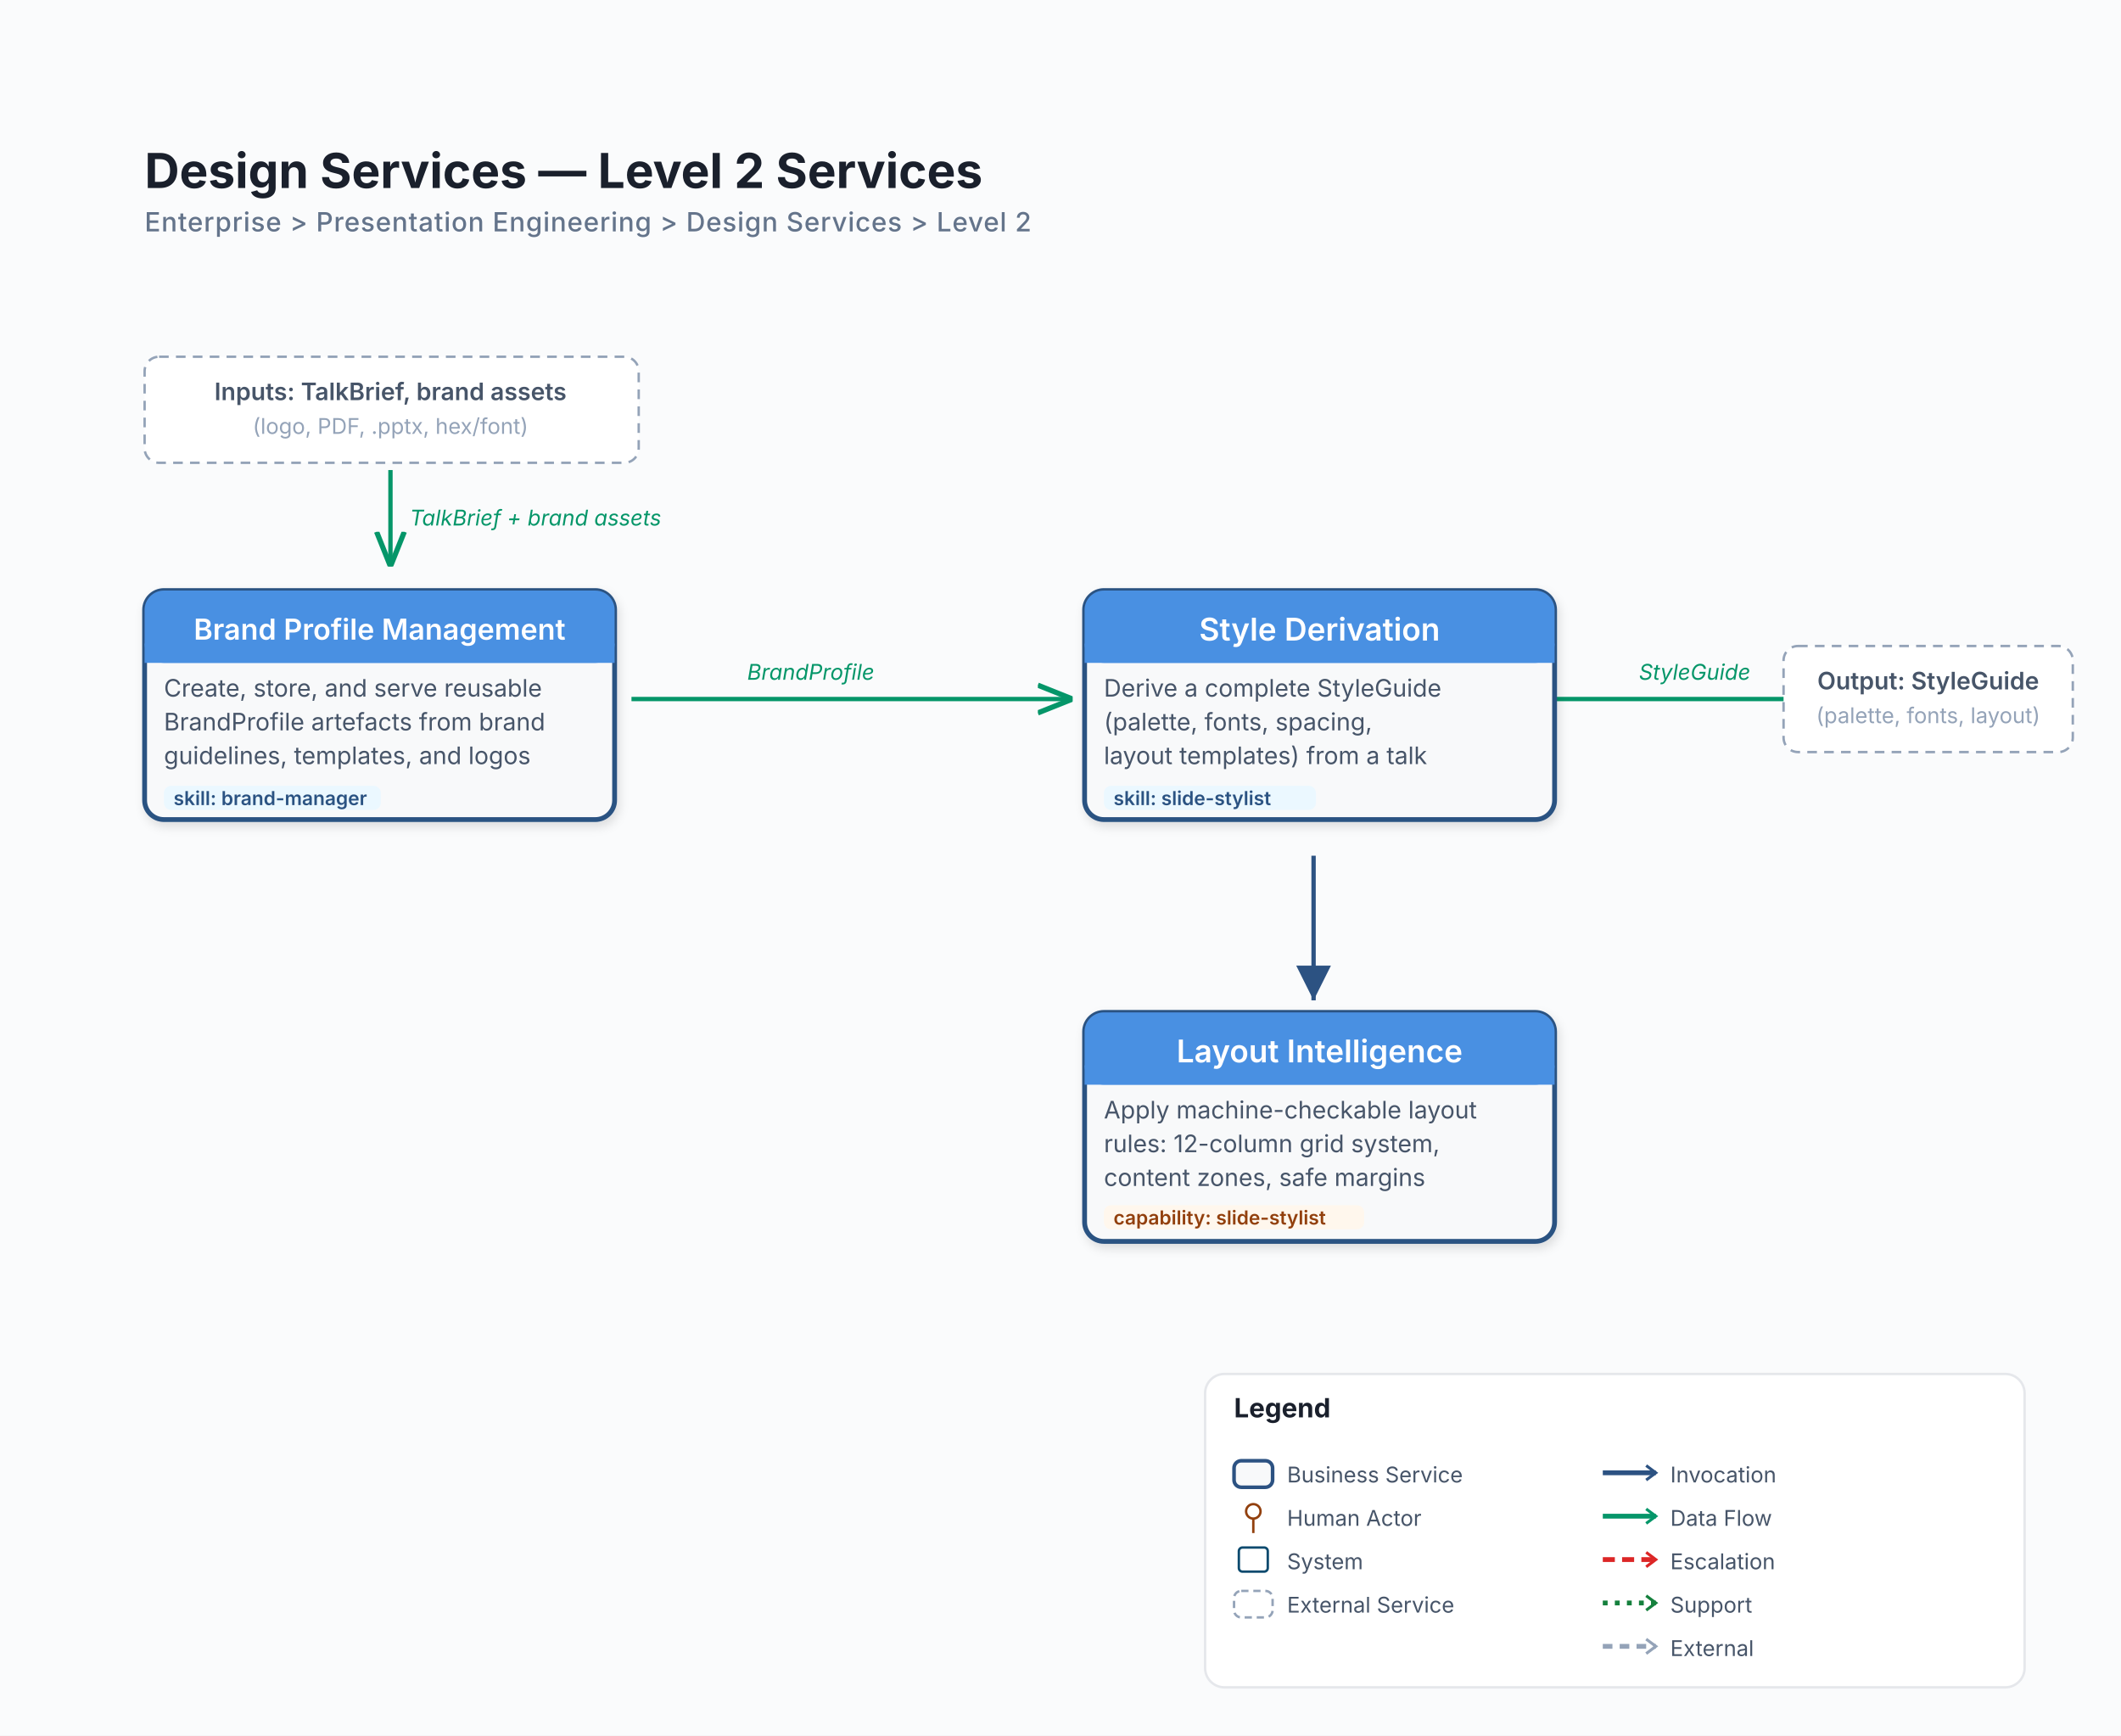
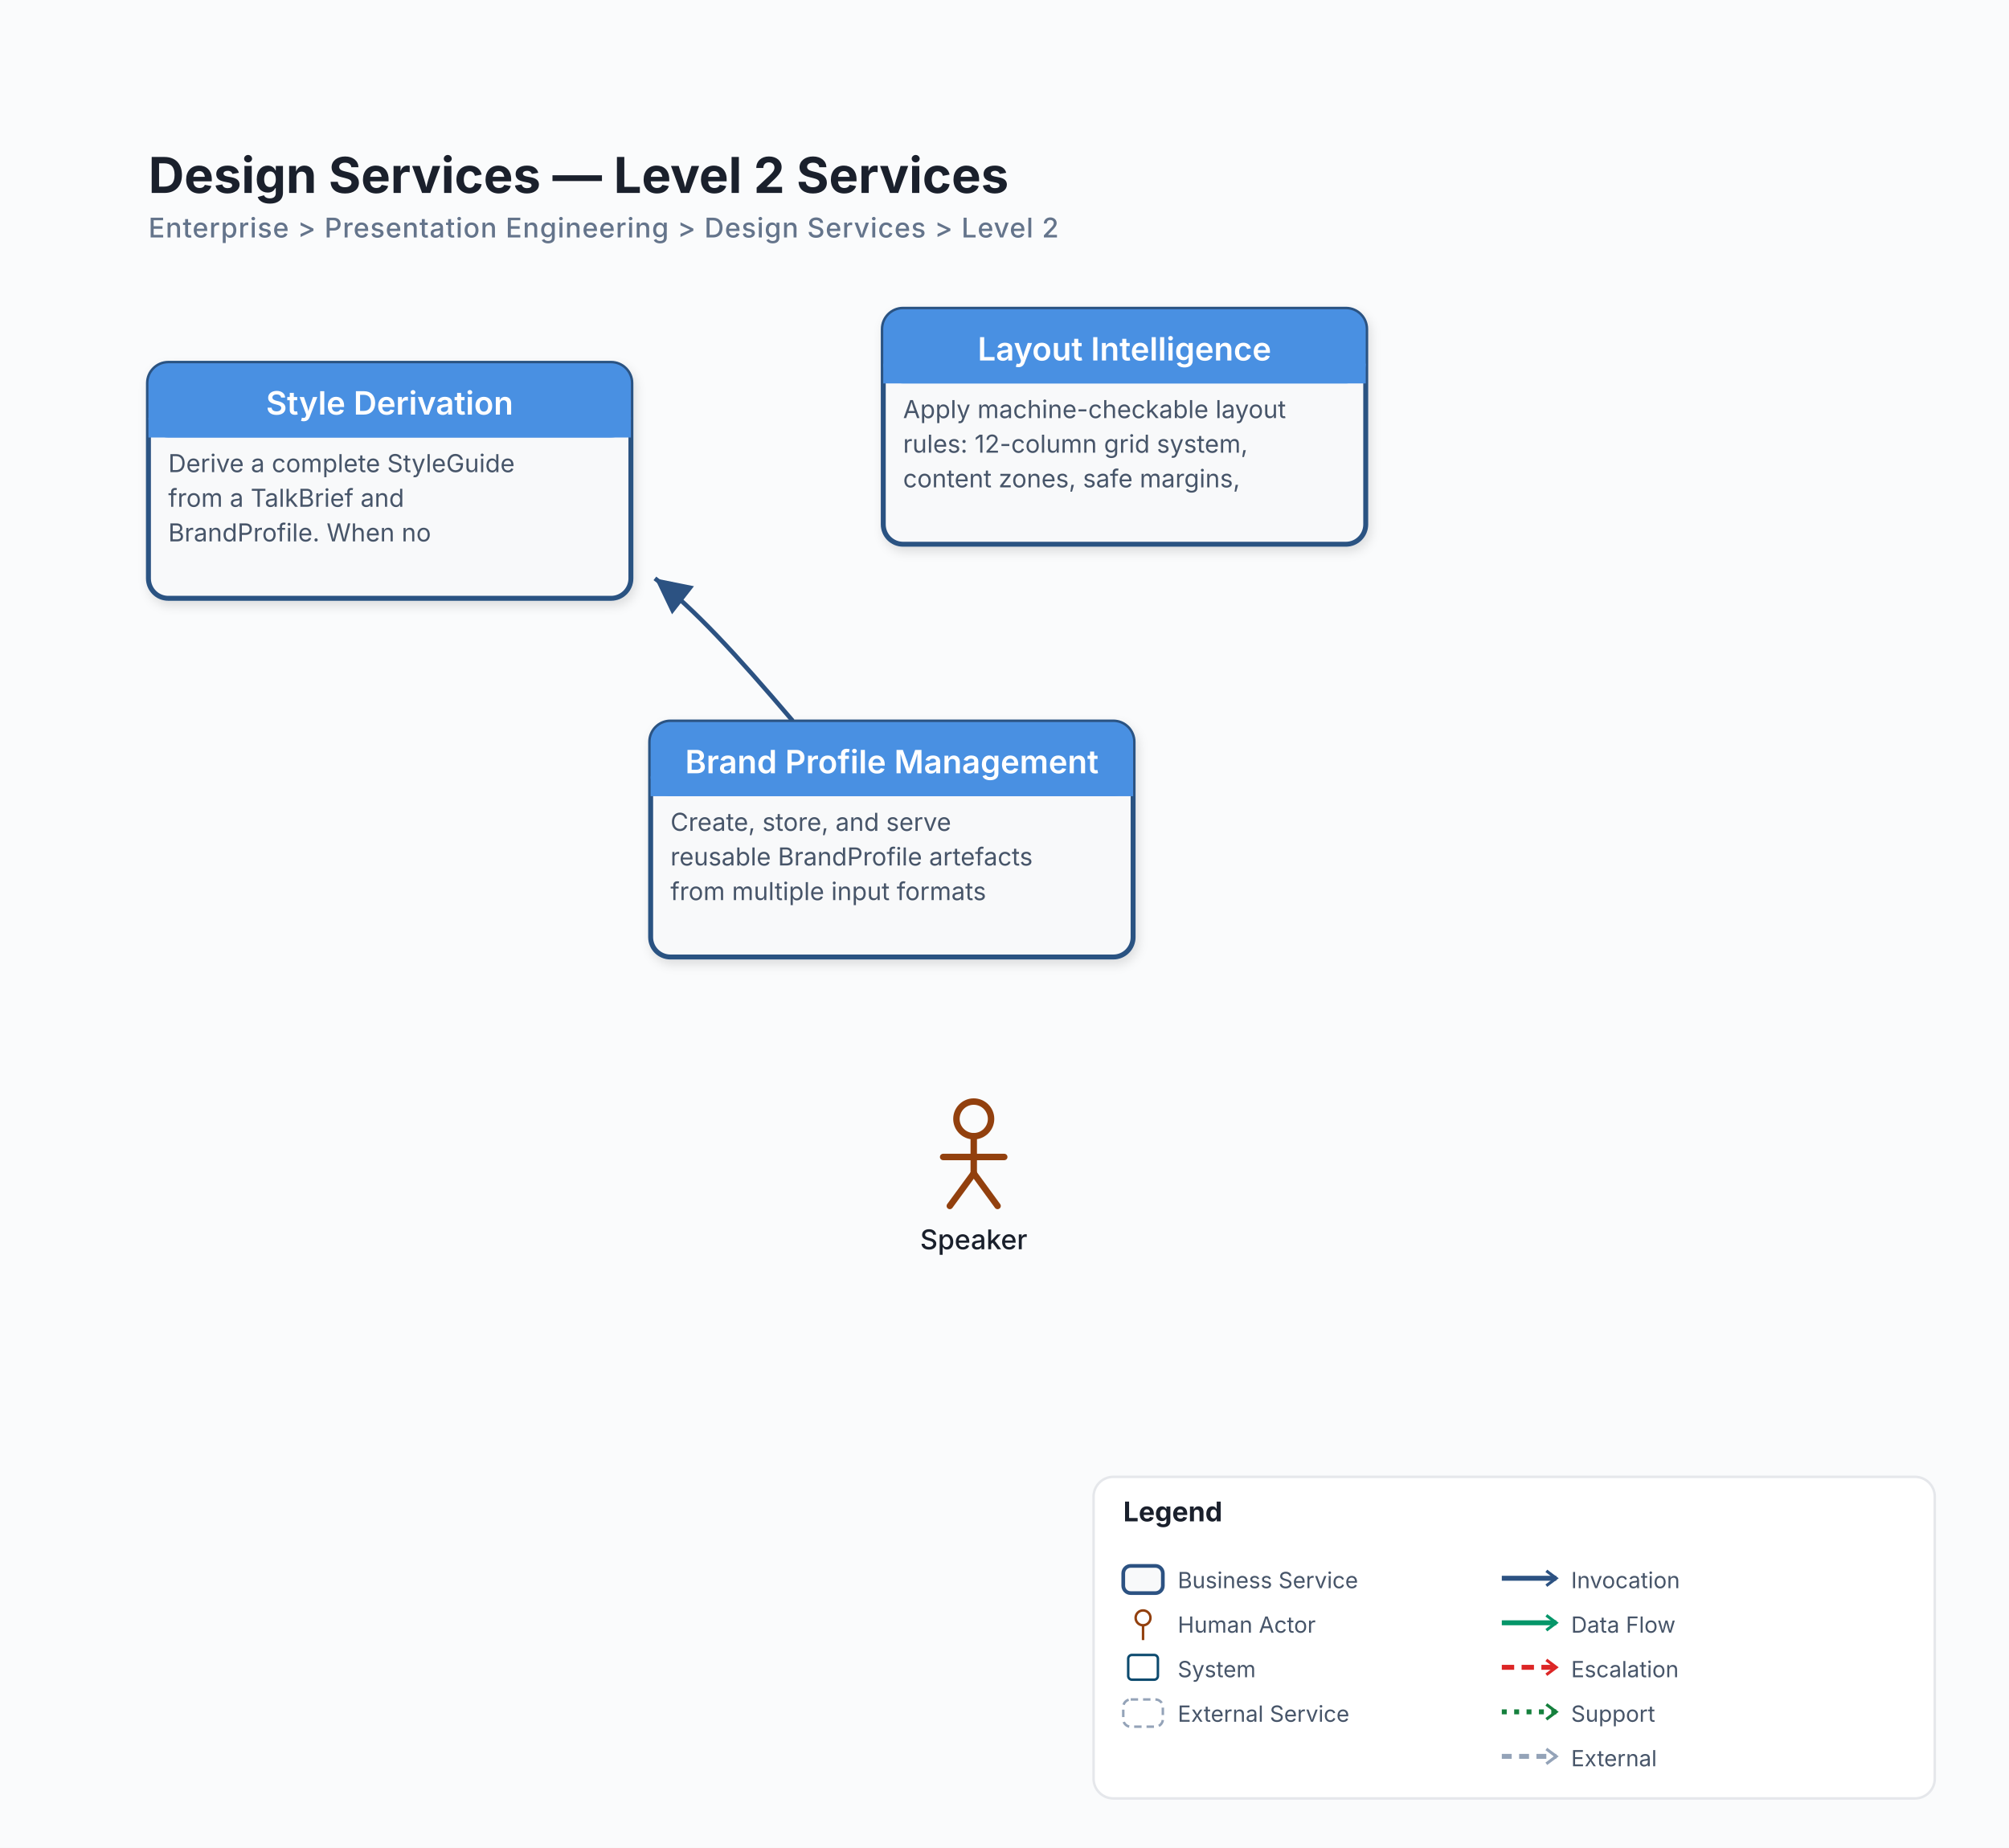
- <svg xmlns="http://www.w3.org/2000/svg" viewBox="0 0 880 720" width="880" height="720">
+ <svg xmlns="http://www.w3.org/2000/svg" viewBox="0 0 812 747" width="812" height="747">
  <defs>
    <linearGradient id="aiGrad" x1="0%" y1="0%" x2="100%" y2="100%">
      <stop offset="0%" style="stop-color:#7C3AED;stop-opacity:1" />
      <stop offset="100%" style="stop-color:#6B21A8;stop-opacity:1" />
    </linearGradient>
    <filter id="aiGlow" x="-15%" y="-15%" width="130%" height="140%">
      <feGaussianBlur in="SourceAlpha" stdDeviation="5" />
      <feOffset dx="0" dy="3" result="offsetblur" />
      <feComponentTransfer>
        <feFuncA type="linear" slope="0.2" />
      </feComponentTransfer>
      <feMerge>
        <feMergeNode />
        <feMergeNode in="SourceGraphic" />
      </feMerge>
    </filter>
    <filter id="shadow" x="-5%" y="-5%" width="115%" height="120%">
      <feGaussianBlur in="SourceAlpha" stdDeviation="2" />
      <feOffset dx="1" dy="2" result="offsetblur" />
      <feComponentTransfer>
        <feFuncA type="linear" slope="0.12" />
      </feComponentTransfer>
      <feMerge>
        <feMergeNode />
        <feMergeNode in="SourceGraphic" />
      </feMerge>
    </filter>
    <marker id="arr-capability_invocation" viewBox="0 0 10 10" refX="10" refY="5" markerWidth="8" markerHeight="8" orient="auto-start-reverse">
      <path d="M 0 0 L 10 5 L 0 10 Z" fill="#2C5282" />
    </marker>
    <marker id="arr-data_flow" viewBox="0 0 10 10" refX="10" refY="5" markerWidth="8" markerHeight="8" orient="auto-start-reverse">
      <path d="M 0 1 L 10 5 L 0 9" fill="none" stroke="#059669" stroke-width="1.5" />
    </marker>
    <marker id="arr-escalation" viewBox="0 0 10 10" refX="10" refY="5" markerWidth="9" markerHeight="9" orient="auto-start-reverse">
      <path d="M 0 0 L 10 5 L 0 10 Z" fill="#DC2626" />
    </marker>
    <marker id="arr-external" viewBox="0 0 10 10" refX="10" refY="5" markerWidth="7" markerHeight="7" orient="auto-start-reverse">
      <path d="M 0 0 L 10 5 L 0 10 Z" fill="#94A3B8" />
    </marker>
    <marker id="arr-approval" viewBox="0 0 10 10" refX="10" refY="5" markerWidth="8" markerHeight="8" orient="auto-start-reverse">
      <path d="M 0 0 L 10 5 L 0 10 Z" fill="#2C5282" />
    </marker>
  </defs>
-   <rect width="880" height="720" fill="#FAFBFC" />
+   <rect width="812" height="747" fill="#FAFBFC" />
  <text x="60" y="78" font-family="Inter, 'Segoe UI', -apple-system, BlinkMacSystemFont, sans-serif" font-size="20" font-weight="700" fill="#1A202C">Design Services — Level 2 Services</text>
  <text x="60" y="96" font-family="Inter, 'Segoe UI', -apple-system, BlinkMacSystemFont, sans-serif" font-size="11" font-weight="500" fill="#64748B" letter-spacing="0.3">Enterprise &gt; Presentation Engineering &gt; Design Services &gt; Level 2</text>
-   <g class="interaction" data-id="int-input-to-brand-manager">
-     <path d="M 162,195 L 162,235" fill="none" stroke="#059669" stroke-width="1.8" marker-end="url(#arr-data_flow)" />
-     <text x="170" y="218" font-family="Inter, 'Segoe UI', -apple-system, BlinkMacSystemFont, sans-serif" font-size="9" fill="#059669" font-style="italic">TalkBrief + brand assets</text>
+   <g class="interaction" data-id="int-brand-manager-to-stylist">
+     <path d="M 320.4,291.4 C 297.1,264.0 280.6,246.2 264.7,233.8" fill="none" stroke="#2C5282" stroke-width="1.8" marker-end="url(#arr-capability_invocation)" />
  </g>
-   <g class="interaction" data-id="int-brand-manager-to-stylist">
-     <path d="M 262,290 L 445,290" fill="none" stroke="#059669" stroke-width="1.8" marker-end="url(#arr-data_flow)" />
-     <text x="310" y="282" font-family="Inter, 'Segoe UI', -apple-system, BlinkMacSystemFont, sans-serif" font-size="9" fill="#059669" font-style="italic">BrandProfile</text>
-   </g>
-   <g class="interaction" data-id="int-stylist-to-output">
-     <path d="M 645,290 L 810,290" fill="none" stroke="#059669" stroke-width="1.8" marker-end="url(#arr-data_flow)" />
-     <text x="680" y="282" font-family="Inter, 'Segoe UI', -apple-system, BlinkMacSystemFont, sans-serif" font-size="9" fill="#059669" font-style="italic">StyleGuide</text>
-   </g>
-   <g class="interaction" data-id="int-stylist-to-layout">
-     <path d="M 545,355 L 545,415" fill="none" stroke="#2C5282" stroke-width="1.8" marker-end="url(#arr-capability_invocation)" />
-   </g>
-   <g class="input-label">
-     <rect x="60" y="148" width="205" height="44" rx="6" fill="white" stroke="#94A3B8" stroke-width="1" stroke-dasharray="4,3" />
-     <text x="162" y="166" text-anchor="middle" font-family="Inter, 'Segoe UI', -apple-system, BlinkMacSystemFont, sans-serif" font-size="10" font-weight="600" fill="#475569">Inputs: TalkBrief, brand assets</text>
-     <text x="162" y="180" text-anchor="middle" font-family="Inter, 'Segoe UI', -apple-system, BlinkMacSystemFont, sans-serif" font-size="9" fill="#94A3B8">(logo, PDF, .pptx, hex/font)</text>
-   </g>
-   <g class="output-label">
-     <rect x="740" y="268" width="120" height="44" rx="6" fill="white" stroke="#94A3B8" stroke-width="1" stroke-dasharray="4,3" />
-     <text x="800" y="286" text-anchor="middle" font-family="Inter, 'Segoe UI', -apple-system, BlinkMacSystemFont, sans-serif" font-size="10" font-weight="600" fill="#475569">Output: StyleGuide</text>
-     <text x="800" y="300" text-anchor="middle" font-family="Inter, 'Segoe UI', -apple-system, BlinkMacSystemFont, sans-serif" font-size="9" fill="#94A3B8">(palette, fonts, layout)</text>
+   <g class="service" data-id="design-style-derivation" filter="url(#shadow)">
+     <rect x="59.999" y="146.86" width="195" height="95" rx="8" fill="#F8F9FA" stroke="#2C5282" stroke-width="2" />
+     <rect x="59.999" y="146.86" width="195" height="30" rx="8" fill="#4A90E2" />
+     <rect x="59.999" y="168.86" width="195" height="8" fill="#4A90E2" />
+     <text x="157.499" y="162.86" text-anchor="middle" dominant-baseline="central" font-family="Inter, 'Segoe UI', -apple-system, BlinkMacSystemFont, sans-serif" font-size="13" font-weight="600" fill="#FFFFFF">Style Derivation</text>
+     <text x="67.999" y="190.86" font-family="Inter, 'Segoe UI', -apple-system, BlinkMacSystemFont, sans-serif" font-size="10" fill="#475569">Derive a complete StyleGuide</text>
+     <text x="67.999" y="204.86" font-family="Inter, 'Segoe UI', -apple-system, BlinkMacSystemFont, sans-serif" font-size="10" fill="#475569">from a TalkBrief and</text>
+     <text x="67.999" y="218.86" font-family="Inter, 'Segoe UI', -apple-system, BlinkMacSystemFont, sans-serif" font-size="10" fill="#475569">BrandProfile. When no</text>
  </g>
  <g class="service" data-id="design-brand-profile-management" filter="url(#shadow)">
-     <rect x="60" y="245" width="195" height="95" rx="8" fill="#F8F9FA" stroke="#2C5282" stroke-width="2" />
-     <rect x="60" y="245" width="195" height="30" rx="8" fill="#4A90E2" />
-     <rect x="60" y="267" width="195" height="8" fill="#4A90E2" />
-     <text x="157.5" y="261" text-anchor="middle" dominant-baseline="central" font-family="Inter, 'Segoe UI', -apple-system, BlinkMacSystemFont, sans-serif" font-size="12" font-weight="600" fill="#FFFFFF">Brand Profile Management</text>
-     <text x="68" y="289" font-family="Inter, 'Segoe UI', -apple-system, BlinkMacSystemFont, sans-serif" font-size="10" fill="#475569">Create, store, and serve reusable</text>
-     <text x="68" y="303" font-family="Inter, 'Segoe UI', -apple-system, BlinkMacSystemFont, sans-serif" font-size="10" fill="#475569">BrandProfile artefacts from brand</text>
-     <text x="68" y="317" font-family="Inter, 'Segoe UI', -apple-system, BlinkMacSystemFont, sans-serif" font-size="10" fill="#475569">guidelines, templates, and logos</text>
-     <rect x="68" y="326" width="90" height="10" rx="3" fill="#EBF8FF" />
-     <text x="72" y="334" font-family="Inter, 'Segoe UI', -apple-system, BlinkMacSystemFont, sans-serif" font-size="8" font-weight="600" fill="#2C5282">skill: brand-manager</text>
-   </g>
-   <g class="service" data-id="design-style-derivation" filter="url(#shadow)">
-     <rect x="450" y="245" width="195" height="95" rx="8" fill="#F8F9FA" stroke="#2C5282" stroke-width="2" />
-     <rect x="450" y="245" width="195" height="30" rx="8" fill="#4A90E2" />
-     <rect x="450" y="267" width="195" height="8" fill="#4A90E2" />
-     <text x="547.5" y="261" text-anchor="middle" dominant-baseline="central" font-family="Inter, 'Segoe UI', -apple-system, BlinkMacSystemFont, sans-serif" font-size="13" font-weight="600" fill="#FFFFFF">Style Derivation</text>
-     <text x="458" y="289" font-family="Inter, 'Segoe UI', -apple-system, BlinkMacSystemFont, sans-serif" font-size="10" fill="#475569">Derive a complete StyleGuide</text>
-     <text x="458" y="303" font-family="Inter, 'Segoe UI', -apple-system, BlinkMacSystemFont, sans-serif" font-size="10" fill="#475569">(palette, fonts, spacing,</text>
-     <text x="458" y="317" font-family="Inter, 'Segoe UI', -apple-system, BlinkMacSystemFont, sans-serif" font-size="10" fill="#475569">layout templates) from a talk</text>
-     <rect x="458" y="326" width="88" height="10" rx="3" fill="#EBF8FF" />
-     <text x="462" y="334" font-family="Inter, 'Segoe UI', -apple-system, BlinkMacSystemFont, sans-serif" font-size="8" font-weight="600" fill="#2C5282">skill: slide-stylist</text>
+     <rect x="262.98" y="291.86" width="195" height="95" rx="8" fill="#F8F9FA" stroke="#2C5282" stroke-width="2" />
+     <rect x="262.98" y="291.86" width="195" height="30" rx="8" fill="#4A90E2" />
+     <rect x="262.98" y="313.86" width="195" height="8" fill="#4A90E2" />
+     <text x="360.48" y="307.86" text-anchor="middle" dominant-baseline="central" font-family="Inter, 'Segoe UI', -apple-system, BlinkMacSystemFont, sans-serif" font-size="13" font-weight="600" fill="#FFFFFF">Brand Profile Management</text>
+     <text x="270.98" y="335.86" font-family="Inter, 'Segoe UI', -apple-system, BlinkMacSystemFont, sans-serif" font-size="10" fill="#475569">Create, store, and serve</text>
+     <text x="270.98" y="349.86" font-family="Inter, 'Segoe UI', -apple-system, BlinkMacSystemFont, sans-serif" font-size="10" fill="#475569">reusable BrandProfile artefacts</text>
+     <text x="270.98" y="363.86" font-family="Inter, 'Segoe UI', -apple-system, BlinkMacSystemFont, sans-serif" font-size="10" fill="#475569">from multiple input formats</text>
  </g>
  <g class="service" data-id="design-layout-intelligence" filter="url(#shadow)">
-     <rect x="450" y="420" width="195" height="95" rx="8" fill="#F8F9FA" stroke="#2C5282" stroke-width="2" />
-     <rect x="450" y="420" width="195" height="30" rx="8" fill="#4A90E2" />
-     <rect x="450" y="442" width="195" height="8" fill="#4A90E2" />
-     <text x="547.5" y="436" text-anchor="middle" dominant-baseline="central" font-family="Inter, 'Segoe UI', -apple-system, BlinkMacSystemFont, sans-serif" font-size="13" font-weight="600" fill="#FFFFFF">Layout Intelligence</text>
-     <text x="458" y="464" font-family="Inter, 'Segoe UI', -apple-system, BlinkMacSystemFont, sans-serif" font-size="10" fill="#475569">Apply machine-checkable layout</text>
-     <text x="458" y="478" font-family="Inter, 'Segoe UI', -apple-system, BlinkMacSystemFont, sans-serif" font-size="10" fill="#475569">rules: 12-column grid system,</text>
-     <text x="458" y="492" font-family="Inter, 'Segoe UI', -apple-system, BlinkMacSystemFont, sans-serif" font-size="10" fill="#475569">content zones, safe margins</text>
-     <rect x="458" y="500" width="108" height="10" rx="3" fill="#FFF7ED" />
-     <text x="462" y="508" font-family="Inter, 'Segoe UI', -apple-system, BlinkMacSystemFont, sans-serif" font-size="8" font-weight="600" fill="#92400E">capability: slide-stylist</text>
+     <rect x="357.0" y="125.0" width="195" height="95" rx="8" fill="#F8F9FA" stroke="#2C5282" stroke-width="2" />
+     <rect x="357.0" y="125.0" width="195" height="30" rx="8" fill="#4A90E2" />
+     <rect x="357.0" y="147.0" width="195" height="8" fill="#4A90E2" />
+     <text x="454.5" y="141.0" text-anchor="middle" dominant-baseline="central" font-family="Inter, 'Segoe UI', -apple-system, BlinkMacSystemFont, sans-serif" font-size="13" font-weight="600" fill="#FFFFFF">Layout Intelligence</text>
+     <text x="365.0" y="169.0" font-family="Inter, 'Segoe UI', -apple-system, BlinkMacSystemFont, sans-serif" font-size="10" fill="#475569">Apply machine-checkable layout</text>
+     <text x="365.0" y="183.0" font-family="Inter, 'Segoe UI', -apple-system, BlinkMacSystemFont, sans-serif" font-size="10" fill="#475569">rules: 12-column grid system,</text>
+     <text x="365.0" y="197.0" font-family="Inter, 'Segoe UI', -apple-system, BlinkMacSystemFont, sans-serif" font-size="10" fill="#475569">content zones, safe margins,</text>
  </g>
-   <g class="legend" transform="translate(500,570)">
+   <g class="human-actor" data-id="actor-speaker">
+     <circle cx="393.57" cy="452.3" r="7.0" fill="none" stroke="#92400E" stroke-width="2.6" />
+     <line x1="393.57" y1="459.3" x2="393.57" y2="474.3" stroke="#92400E" stroke-width="2.6" stroke-linecap="round" />
+     <line x1="381.2" y1="467.7" x2="405.9" y2="467.7" stroke="#92400E" stroke-width="2.6" stroke-linecap="round" />
+     <line x1="393.57" y1="474.3" x2="383.9" y2="487.5" stroke="#92400E" stroke-width="2.6" stroke-linecap="round" />
+     <line x1="393.57" y1="474.3" x2="403.2" y2="487.5" stroke="#92400E" stroke-width="2.6" stroke-linecap="round" />
+     <text x="393.57" y="505.0" text-anchor="middle" font-family="Inter, 'Segoe UI', -apple-system, BlinkMacSystemFont, sans-serif" font-size="11" font-weight="500" fill="#1A202C">Speaker</text>
+   </g>
+   <g class="legend" transform="translate(442,597)">
    <rect x="0" y="0" width="340" height="130" rx="8" fill="white" stroke="#E5E7EB" stroke-width="1" />
    <text x="12" y="18" font-family="Inter, 'Segoe UI', -apple-system, BlinkMacSystemFont, sans-serif" font-size="11" font-weight="700" fill="#1A202C">Legend</text>
    <rect x="12" y="36" width="16" height="11" rx="3" fill="#F8F9FA" stroke="#2C5282" stroke-width="1.5" />
    <text x="34" y="45" font-family="Inter, 'Segoe UI', -apple-system, BlinkMacSystemFont, sans-serif" font-size="9" fill="#475569">Business Service</text>
    <circle cx="20" cy="57" r="3" fill="none" stroke="#92400E" stroke-width="1" />
    <line x1="20" y1="60" x2="20" y2="66" stroke="#92400E" stroke-width="1" />
    <text x="34" y="63" font-family="Inter, 'Segoe UI', -apple-system, BlinkMacSystemFont, sans-serif" font-size="9" fill="#475569">Human Actor</text>
    <rect x="14" y="72" width="12" height="10" rx="1.5" fill="none" stroke="#0C4A6E" stroke-width="1" />
    <text x="34" y="81" font-family="Inter, 'Segoe UI', -apple-system, BlinkMacSystemFont, sans-serif" font-size="9" fill="#475569">System</text>
    <rect x="12" y="90" width="16" height="11" rx="3" fill="white" stroke="#94A3B8" stroke-width="1" stroke-dasharray="3,2" />
    <text x="34" y="99" font-family="Inter, 'Segoe UI', -apple-system, BlinkMacSystemFont, sans-serif" font-size="9" fill="#475569">External Service</text>
    <line x1="165" y1="41" x2="187" y2="41" stroke="#2C5282" stroke-width="2" />
    <path d="M 183 38 L 187 41 L 183 44" fill="none" stroke="#2C5282" stroke-width="1.2" />
    <text x="193" y="45" font-family="Inter, 'Segoe UI', -apple-system, BlinkMacSystemFont, sans-serif" font-size="9" fill="#475569">Invocation</text>
    <line x1="165" y1="59" x2="187" y2="59" stroke="#059669" stroke-width="2" />
    <path d="M 183 56 L 187 59 L 183 62" fill="none" stroke="#059669" stroke-width="1.2" />
    <text x="193" y="63" font-family="Inter, 'Segoe UI', -apple-system, BlinkMacSystemFont, sans-serif" font-size="9" fill="#475569">Data Flow</text>
    <line x1="165" y1="77" x2="187" y2="77" stroke="#DC2626" stroke-width="2" stroke-dasharray="5,3" />
    <path d="M 183 74 L 187 77 L 183 80" fill="none" stroke="#DC2626" stroke-width="1.2" />
    <text x="193" y="81" font-family="Inter, 'Segoe UI', -apple-system, BlinkMacSystemFont, sans-serif" font-size="9" fill="#475569">Escalation</text>
    <line x1="165" y1="95" x2="187" y2="95" stroke="#15803D" stroke-width="2" stroke-dasharray="2,3" />
    <path d="M 183 92 L 187 95 L 183 98" fill="none" stroke="#15803D" stroke-width="1.2" />
    <text x="193" y="99" font-family="Inter, 'Segoe UI', -apple-system, BlinkMacSystemFont, sans-serif" font-size="9" fill="#475569">Support</text>
    <line x1="165" y1="113" x2="187" y2="113" stroke="#94A3B8" stroke-width="2" stroke-dasharray="4,3" />
    <path d="M 183 110 L 187 113 L 183 116" fill="none" stroke="#94A3B8" stroke-width="1.2" />
    <text x="193" y="117" font-family="Inter, 'Segoe UI', -apple-system, BlinkMacSystemFont, sans-serif" font-size="9" fill="#475569">External</text>
  </g>
</svg>
